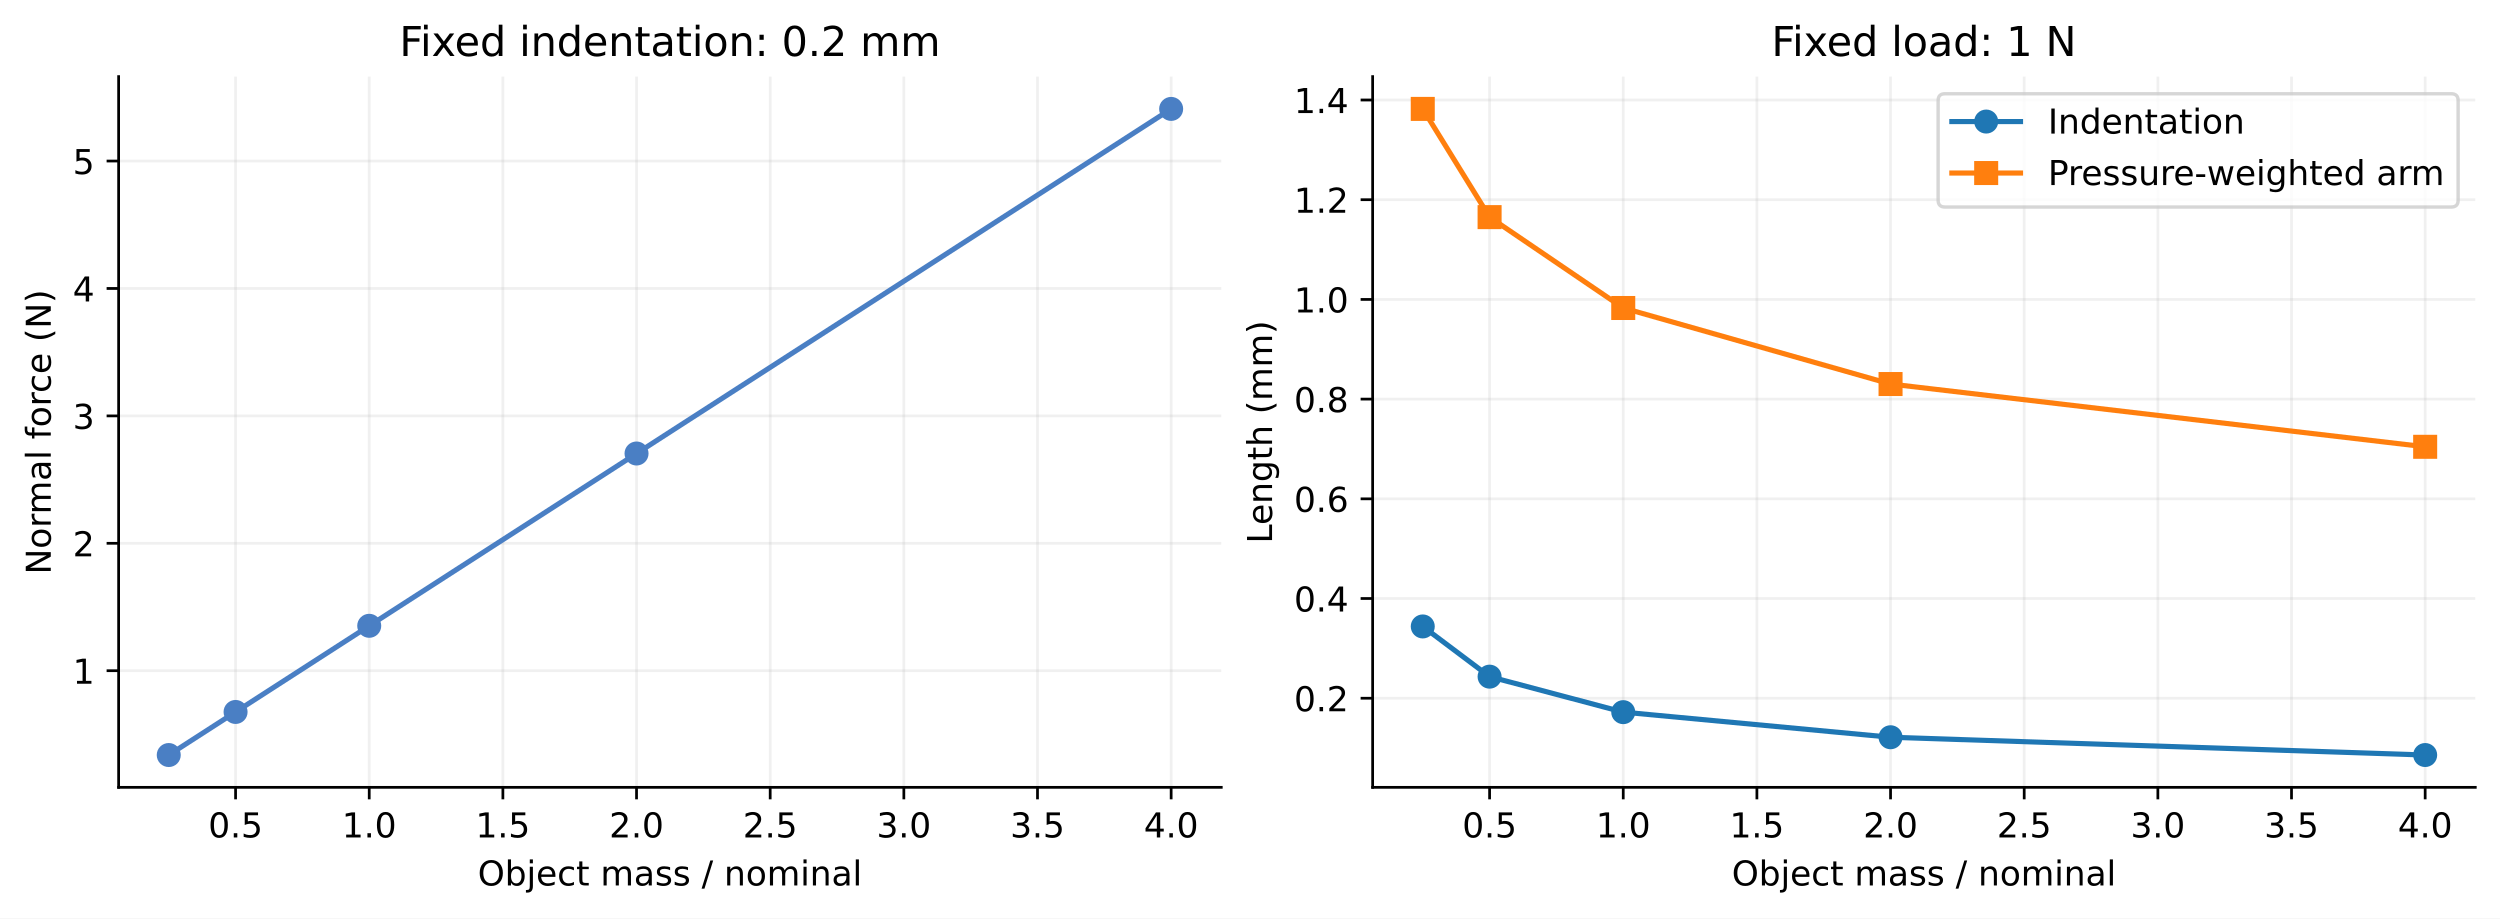
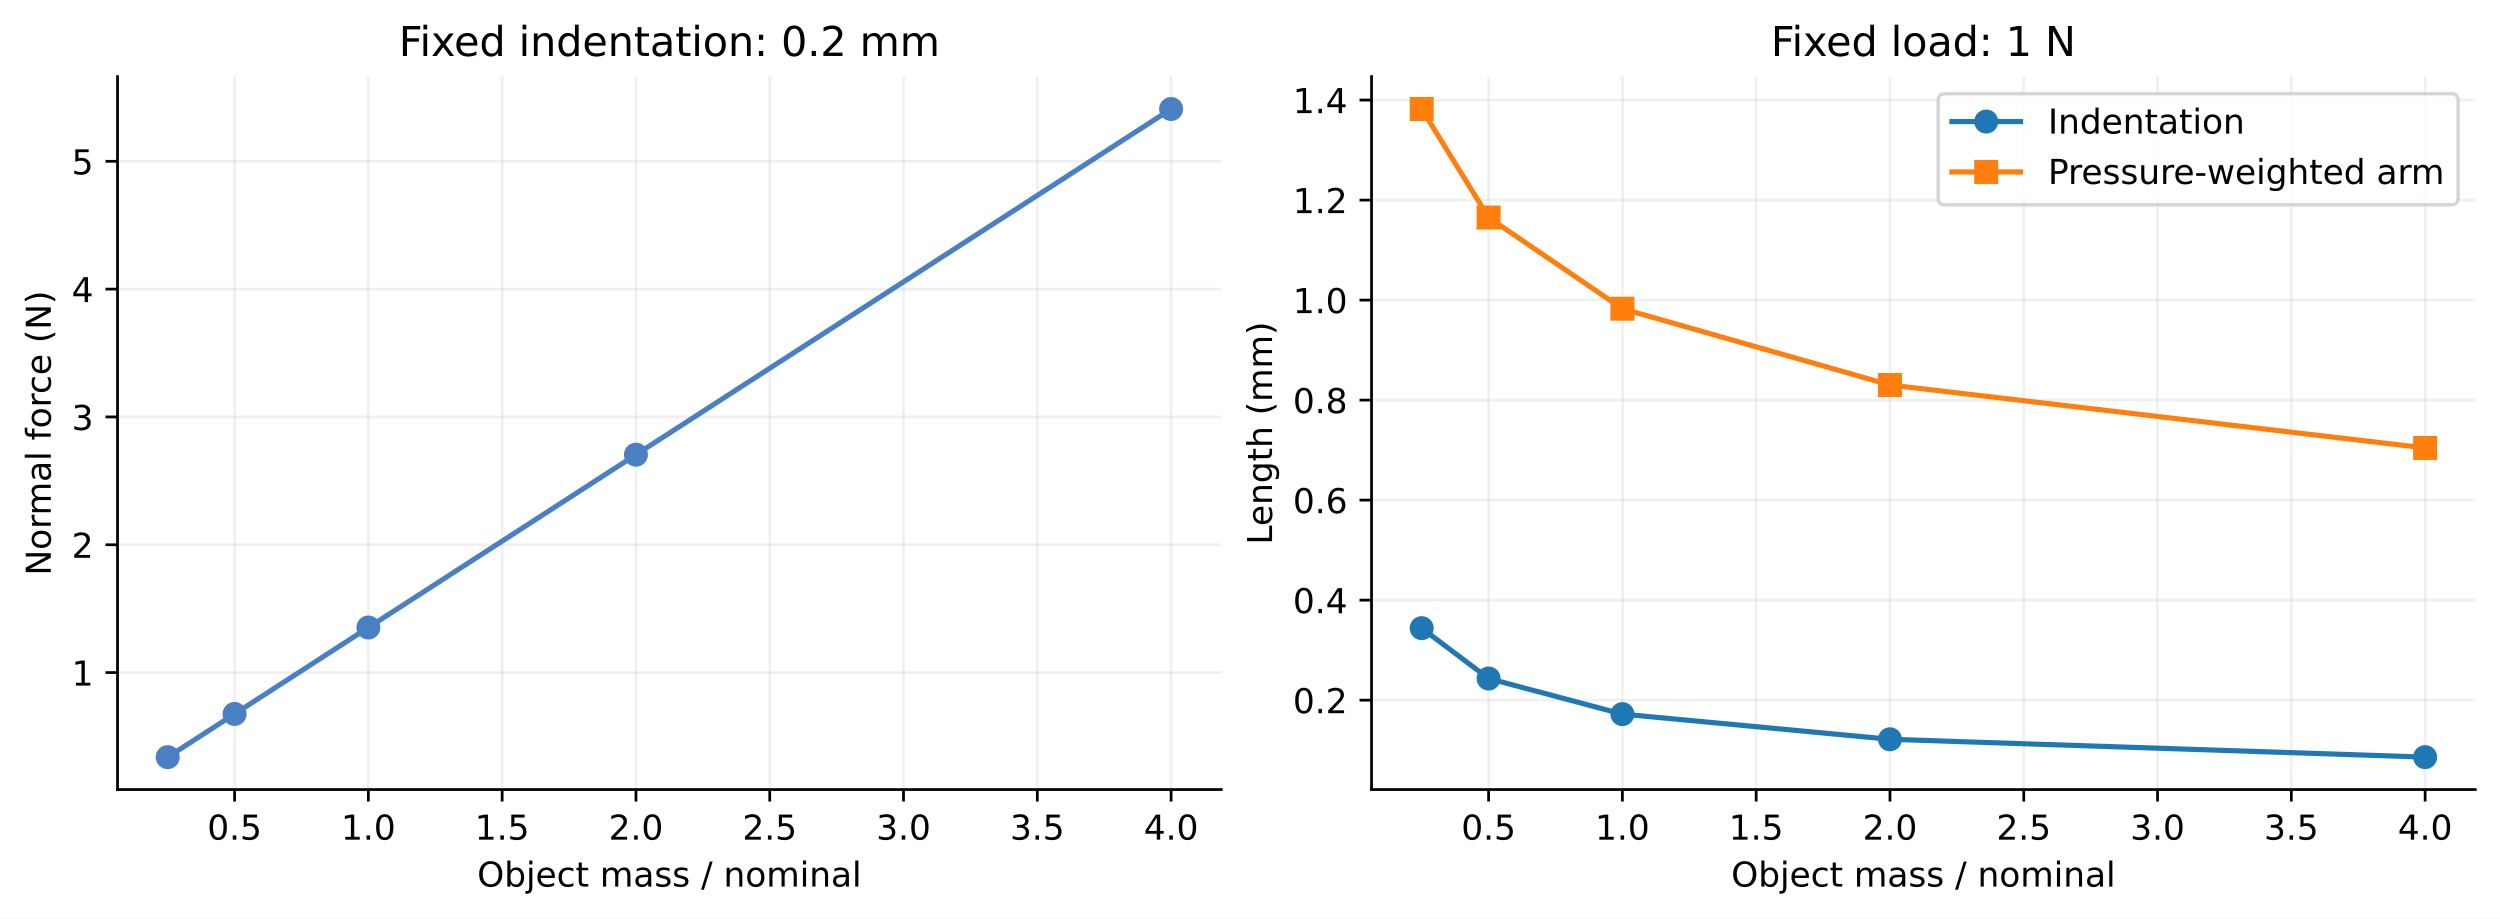
<svg xmlns="http://www.w3.org/2000/svg" xmlns:xlink="http://www.w3.org/1999/xlink" width="728.4pt" height="267.6pt" viewBox="0 0 728.4 267.6" version="1.1">
  <defs>
    <style type="text/css">*{stroke-linejoin: round; stroke-linecap: butt}</style>
  </defs>
  <g id="figure_1">
    <g id="patch_1">
      <path d="M 0 267.6  L 728.4 267.6  L 728.4 0  L 0 0  z " style="fill: #ffffff" />
    </g>
    <g id="axes_1">
      <g id="patch_2">
-         <path d="M 34.563 229.399  L 355.829 229.399  L 355.829 22.318  L 34.563 22.318  z " style="fill: #ffffff" />
+         <path d="M 34.241 230.043  L 355.829 230.043  L 355.829 22.318  L 34.241 22.318  z " style="fill: #ffffff" />
      </g>
      <g id="matplotlib.axis_1">
        <g id="xtick_1">
          <g id="line2d_1">
-             <path d="M 68.637 229.399  L 68.637 22.318  " clip-path="url(#pa389efdcf5)" style="fill: none; stroke: #b0b0b0; stroke-opacity: 0.18; stroke-width: 0.8; stroke-linecap: square" />
+             <path d="M 68.349 230.043  L 68.349 22.318  " clip-path="url(#pe52f458120)" style="fill: none; stroke: #b0b0b0; stroke-opacity: 0.18; stroke-width: 0.8; stroke-linecap: square" />
          </g>
          <g id="line2d_2">
            <defs>
-               <path id="m46024a9ca2" d="M 0 0  L 0 3.5  " style="stroke: #000000; stroke-width: 0.8" />
+               <path id="m55dabc1238" d="M 0 0  L 0 3.5  " style="stroke: #000000; stroke-width: 0.8" />
            </defs>
            <g>
-               <use xlink:href="#m46024a9ca2" x="68.637" y="229.399" style="stroke: #000000; stroke-width: 0.8" />
+               <use xlink:href="#m55dabc1238" x="68.349" y="230.043" style="stroke: #000000; stroke-width: 0.8" />
            </g>
          </g>
          <g id="text_1">
-             <text style="font-size: 10px; font-family: 'DejaVu Sans'; text-anchor: middle" x="68.637" y="243.996" transform="rotate(-0 68.63697 243.9964)">0.5</text>
+             <text style="font: 10px 'DejaVu Sans'; text-anchor: middle" x="68.349" y="244.642" transform="rotate(-0, 68.34853, 244.6417)">0.5</text>
          </g>
        </g>
        <g id="xtick_2">
          <g id="line2d_3">
-             <path d="M 107.578 229.399  L 107.578 22.318  " clip-path="url(#pa389efdcf5)" style="fill: none; stroke: #b0b0b0; stroke-opacity: 0.18; stroke-width: 0.8; stroke-linecap: square" />
+             <path d="M 107.329 230.043  L 107.329 22.318  " clip-path="url(#pe52f458120)" style="fill: none; stroke: #b0b0b0; stroke-opacity: 0.18; stroke-width: 0.8; stroke-linecap: square" />
          </g>
          <g id="line2d_4">
            <g>
-               <use xlink:href="#m46024a9ca2" x="107.578" y="229.399" style="stroke: #000000; stroke-width: 0.8" />
+               <use xlink:href="#m55dabc1238" x="107.329" y="230.043" style="stroke: #000000; stroke-width: 0.8" />
            </g>
          </g>
          <g id="text_2">
-             <text style="font-size: 10px; font-family: 'DejaVu Sans'; text-anchor: middle" x="107.578" y="243.996" transform="rotate(-0 107.5783 243.9964)">1.0</text>
+             <text style="font: 10px 'DejaVu Sans'; text-anchor: middle" x="107.329" y="244.642" transform="rotate(-0, 107.329, 244.6417)">1.0</text>
          </g>
        </g>
        <g id="xtick_3">
          <g id="line2d_5">
-             <path d="M 146.52 229.399  L 146.52 22.318  " clip-path="url(#pa389efdcf5)" style="fill: none; stroke: #b0b0b0; stroke-opacity: 0.18; stroke-width: 0.8; stroke-linecap: square" />
+             <path d="M 146.309 230.043  L 146.309 22.318  " clip-path="url(#pe52f458120)" style="fill: none; stroke: #b0b0b0; stroke-opacity: 0.18; stroke-width: 0.8; stroke-linecap: square" />
          </g>
          <g id="line2d_6">
            <g>
-               <use xlink:href="#m46024a9ca2" x="146.52" y="229.399" style="stroke: #000000; stroke-width: 0.8" />
+               <use xlink:href="#m55dabc1238" x="146.309" y="230.043" style="stroke: #000000; stroke-width: 0.8" />
            </g>
          </g>
          <g id="text_3">
-             <text style="font-size: 10px; font-family: 'DejaVu Sans'; text-anchor: middle" x="146.52" y="243.996" transform="rotate(-0 146.5197 243.9964)">1.5</text>
+             <text style="font: 10px 'DejaVu Sans'; text-anchor: middle" x="146.309" y="244.642" transform="rotate(-0, 146.3095, 244.6417)">1.5</text>
          </g>
        </g>
        <g id="xtick_4">
          <g id="line2d_7">
-             <path d="M 185.461 229.399  L 185.461 22.318  " clip-path="url(#pa389efdcf5)" style="fill: none; stroke: #b0b0b0; stroke-opacity: 0.18; stroke-width: 0.8; stroke-linecap: square" />
+             <path d="M 185.29 230.043  L 185.29 22.318  " clip-path="url(#pe52f458120)" style="fill: none; stroke: #b0b0b0; stroke-opacity: 0.18; stroke-width: 0.8; stroke-linecap: square" />
          </g>
          <g id="line2d_8">
            <g>
-               <use xlink:href="#m46024a9ca2" x="185.461" y="229.399" style="stroke: #000000; stroke-width: 0.8" />
+               <use xlink:href="#m55dabc1238" x="185.29" y="230.043" style="stroke: #000000; stroke-width: 0.8" />
            </g>
          </g>
          <g id="text_4">
-             <text style="font-size: 10px; font-family: 'DejaVu Sans'; text-anchor: middle" x="185.461" y="243.996" transform="rotate(-0 185.461 243.9964)">2.0</text>
+             <text style="font: 10px 'DejaVu Sans'; text-anchor: middle" x="185.29" y="244.642" transform="rotate(-0, 185.2899, 244.6417)">2.0</text>
          </g>
        </g>
        <g id="xtick_5">
          <g id="line2d_9">
-             <path d="M 224.402 229.399  L 224.402 22.318  " clip-path="url(#pa389efdcf5)" style="fill: none; stroke: #b0b0b0; stroke-opacity: 0.18; stroke-width: 0.8; stroke-linecap: square" />
+             <path d="M 224.27 230.043  L 224.27 22.318  " clip-path="url(#pe52f458120)" style="fill: none; stroke: #b0b0b0; stroke-opacity: 0.18; stroke-width: 0.8; stroke-linecap: square" />
          </g>
          <g id="line2d_10">
            <g>
-               <use xlink:href="#m46024a9ca2" x="224.402" y="229.399" style="stroke: #000000; stroke-width: 0.8" />
+               <use xlink:href="#m55dabc1238" x="224.27" y="230.043" style="stroke: #000000; stroke-width: 0.8" />
            </g>
          </g>
          <g id="text_5">
-             <text style="font-size: 10px; font-family: 'DejaVu Sans'; text-anchor: middle" x="224.402" y="243.996" transform="rotate(-0 224.4024 243.9964)">2.5</text>
+             <text style="font: 10px 'DejaVu Sans'; text-anchor: middle" x="224.27" y="244.642" transform="rotate(-0, 224.2704, 244.6417)">2.5</text>
          </g>
        </g>
        <g id="xtick_6">
          <g id="line2d_11">
-             <path d="M 263.344 229.399  L 263.344 22.318  " clip-path="url(#pa389efdcf5)" style="fill: none; stroke: #b0b0b0; stroke-opacity: 0.18; stroke-width: 0.8; stroke-linecap: square" />
+             <path d="M 263.251 230.043  L 263.251 22.318  " clip-path="url(#pe52f458120)" style="fill: none; stroke: #b0b0b0; stroke-opacity: 0.18; stroke-width: 0.8; stroke-linecap: square" />
          </g>
          <g id="line2d_12">
            <g>
-               <use xlink:href="#m46024a9ca2" x="263.344" y="229.399" style="stroke: #000000; stroke-width: 0.8" />
+               <use xlink:href="#m55dabc1238" x="263.251" y="230.043" style="stroke: #000000; stroke-width: 0.8" />
            </g>
          </g>
          <g id="text_6">
-             <text style="font-size: 10px; font-family: 'DejaVu Sans'; text-anchor: middle" x="263.344" y="243.996" transform="rotate(-0 263.3437 243.9964)">3.0</text>
+             <text style="font: 10px 'DejaVu Sans'; text-anchor: middle" x="263.251" y="244.642" transform="rotate(-0, 263.2508, 244.6417)">3.0</text>
          </g>
        </g>
        <g id="xtick_7">
          <g id="line2d_13">
-             <path d="M 302.285 229.399  L 302.285 22.318  " clip-path="url(#pa389efdcf5)" style="fill: none; stroke: #b0b0b0; stroke-opacity: 0.18; stroke-width: 0.8; stroke-linecap: square" />
+             <path d="M 302.231 230.043  L 302.231 22.318  " clip-path="url(#pe52f458120)" style="fill: none; stroke: #b0b0b0; stroke-opacity: 0.18; stroke-width: 0.8; stroke-linecap: square" />
          </g>
          <g id="line2d_14">
            <g>
-               <use xlink:href="#m46024a9ca2" x="302.285" y="229.399" style="stroke: #000000; stroke-width: 0.8" />
+               <use xlink:href="#m55dabc1238" x="302.231" y="230.043" style="stroke: #000000; stroke-width: 0.8" />
            </g>
          </g>
          <g id="text_7">
-             <text style="font-size: 10px; font-family: 'DejaVu Sans'; text-anchor: middle" x="302.285" y="243.996" transform="rotate(-0 302.2851 243.9964)">3.5</text>
+             <text style="font: 10px 'DejaVu Sans'; text-anchor: middle" x="302.231" y="244.642" transform="rotate(-0, 302.2313, 244.6417)">3.5</text>
          </g>
        </g>
        <g id="xtick_8">
          <g id="line2d_15">
-             <path d="M 341.226 229.399  L 341.226 22.318  " clip-path="url(#pa389efdcf5)" style="fill: none; stroke: #b0b0b0; stroke-opacity: 0.18; stroke-width: 0.8; stroke-linecap: square" />
+             <path d="M 341.212 230.043  L 341.212 22.318  " clip-path="url(#pe52f458120)" style="fill: none; stroke: #b0b0b0; stroke-opacity: 0.18; stroke-width: 0.8; stroke-linecap: square" />
          </g>
          <g id="line2d_16">
            <g>
-               <use xlink:href="#m46024a9ca2" x="341.226" y="229.399" style="stroke: #000000; stroke-width: 0.8" />
+               <use xlink:href="#m55dabc1238" x="341.212" y="230.043" style="stroke: #000000; stroke-width: 0.8" />
            </g>
          </g>
          <g id="text_8">
-             <text style="font-size: 10px; font-family: 'DejaVu Sans'; text-anchor: middle" x="341.226" y="243.996" transform="rotate(-0 341.2264 243.9964)">4.0</text>
+             <text style="font: 10px 'DejaVu Sans'; text-anchor: middle" x="341.212" y="244.642" transform="rotate(-0, 341.2118, 244.6417)">4.0</text>
          </g>
        </g>
        <g id="text_9">
-           <text style="font-size: 10px; font-family: 'DejaVu Sans'; text-anchor: middle" x="195.196" y="257.997" transform="rotate(-0 195.1964 257.9972)">Object mass / nominal</text>
+           <text style="font: 10px 'DejaVu Sans'; text-anchor: middle" x="195.035" y="258.32" transform="rotate(-0, 195.035, 258.3198)">Object mass / nominal</text>
        </g>
      </g>
      <g id="matplotlib.axis_2">
        <g id="ytick_1">
          <g id="line2d_17">
-             <path d="M 34.563 195.414  L 355.829 195.414  " clip-path="url(#pa389efdcf5)" style="fill: none; stroke: #b0b0b0; stroke-opacity: 0.18; stroke-width: 0.8; stroke-linecap: square" />
+             <path d="M 34.241 195.953  L 355.829 195.953  " clip-path="url(#pe52f458120)" style="fill: none; stroke: #b0b0b0; stroke-opacity: 0.18; stroke-width: 0.8; stroke-linecap: square" />
          </g>
          <g id="line2d_18">
            <defs>
-               <path id="md1b87e32ca" d="M 0 0  L -3.5 0  " style="stroke: #000000; stroke-width: 0.8" />
+               <path id="m8ea520d7a0" d="M 0 0  L -3.5 0  " style="stroke: #000000; stroke-width: 0.8" />
            </defs>
            <g>
-               <use xlink:href="#md1b87e32ca" x="34.563" y="195.414" style="stroke: #000000; stroke-width: 0.8" />
+               <use xlink:href="#m8ea520d7a0" x="34.241" y="195.953" style="stroke: #000000; stroke-width: 0.8" />
            </g>
          </g>
          <g id="text_10">
-             <text style="font-size: 10px; font-family: 'DejaVu Sans'; text-anchor: end" x="27.563" y="199.213" transform="rotate(-0 27.56328 199.2129)">1</text>
+             <text style="font: 10px 'DejaVu Sans'; text-anchor: end" x="27.241" y="199.752" transform="rotate(-0, 27.24063, 199.7521)">1</text>
          </g>
        </g>
        <g id="ytick_2">
          <g id="line2d_19">
-             <path d="M 34.563 158.292  L 355.829 158.292  " clip-path="url(#pa389efdcf5)" style="fill: none; stroke: #b0b0b0; stroke-opacity: 0.18; stroke-width: 0.8; stroke-linecap: square" />
+             <path d="M 34.241 158.715  L 355.829 158.715  " clip-path="url(#pe52f458120)" style="fill: none; stroke: #b0b0b0; stroke-opacity: 0.18; stroke-width: 0.8; stroke-linecap: square" />
          </g>
          <g id="line2d_20">
            <g>
-               <use xlink:href="#md1b87e32ca" x="34.563" y="158.292" style="stroke: #000000; stroke-width: 0.8" />
+               <use xlink:href="#m8ea520d7a0" x="34.241" y="158.715" style="stroke: #000000; stroke-width: 0.8" />
            </g>
          </g>
          <g id="text_11">
-             <text style="font-size: 10px; font-family: 'DejaVu Sans'; text-anchor: end" x="27.563" y="162.091" transform="rotate(-0 27.56328 162.0907)">2</text>
+             <text style="font: 10px 'DejaVu Sans'; text-anchor: end" x="27.241" y="162.514" transform="rotate(-0, 27.24063, 162.5143)">2</text>
          </g>
        </g>
        <g id="ytick_3">
          <g id="line2d_21">
-             <path d="M 34.563 121.17  L 355.829 121.17  " clip-path="url(#pa389efdcf5)" style="fill: none; stroke: #b0b0b0; stroke-opacity: 0.18; stroke-width: 0.8; stroke-linecap: square" />
+             <path d="M 34.241 121.477  L 355.829 121.477  " clip-path="url(#pe52f458120)" style="fill: none; stroke: #b0b0b0; stroke-opacity: 0.18; stroke-width: 0.8; stroke-linecap: square" />
          </g>
          <g id="line2d_22">
            <g>
-               <use xlink:href="#md1b87e32ca" x="34.563" y="121.17" style="stroke: #000000; stroke-width: 0.8" />
+               <use xlink:href="#m8ea520d7a0" x="34.241" y="121.477" style="stroke: #000000; stroke-width: 0.8" />
            </g>
          </g>
          <g id="text_12">
-             <text style="font-size: 10px; font-family: 'DejaVu Sans'; text-anchor: end" x="27.563" y="124.969" transform="rotate(-0 27.56328 124.9685)">3</text>
+             <text style="font: 10px 'DejaVu Sans'; text-anchor: end" x="27.241" y="125.277" transform="rotate(-0, 27.24063, 125.2766)">3</text>
          </g>
        </g>
        <g id="ytick_4">
          <g id="line2d_23">
-             <path d="M 34.563 84.047  L 355.829 84.047  " clip-path="url(#pa389efdcf5)" style="fill: none; stroke: #b0b0b0; stroke-opacity: 0.18; stroke-width: 0.8; stroke-linecap: square" />
+             <path d="M 34.241 84.24  L 355.829 84.24  " clip-path="url(#pe52f458120)" style="fill: none; stroke: #b0b0b0; stroke-opacity: 0.18; stroke-width: 0.8; stroke-linecap: square" />
          </g>
          <g id="line2d_24">
            <g>
-               <use xlink:href="#md1b87e32ca" x="34.563" y="84.047" style="stroke: #000000; stroke-width: 0.8" />
+               <use xlink:href="#m8ea520d7a0" x="34.241" y="84.24" style="stroke: #000000; stroke-width: 0.8" />
            </g>
          </g>
          <g id="text_13">
-             <text style="font-size: 10px; font-family: 'DejaVu Sans'; text-anchor: end" x="27.563" y="87.846" transform="rotate(-0 27.56328 87.8463)">4</text>
+             <text style="font: 10px 'DejaVu Sans'; text-anchor: end" x="27.241" y="88.039" transform="rotate(-0, 27.24063, 88.03882)">4</text>
          </g>
        </g>
        <g id="ytick_5">
          <g id="line2d_25">
-             <path d="M 34.563 46.925  L 355.829 46.925  " clip-path="url(#pa389efdcf5)" style="fill: none; stroke: #b0b0b0; stroke-opacity: 0.18; stroke-width: 0.8; stroke-linecap: square" />
+             <path d="M 34.241 47.002  L 355.829 47.002  " clip-path="url(#pe52f458120)" style="fill: none; stroke: #b0b0b0; stroke-opacity: 0.18; stroke-width: 0.8; stroke-linecap: square" />
          </g>
          <g id="line2d_26">
            <g>
-               <use xlink:href="#md1b87e32ca" x="34.563" y="46.925" style="stroke: #000000; stroke-width: 0.8" />
+               <use xlink:href="#m8ea520d7a0" x="34.241" y="47.002" style="stroke: #000000; stroke-width: 0.8" />
            </g>
          </g>
          <g id="text_14">
-             <text style="font-size: 10px; font-family: 'DejaVu Sans'; text-anchor: end" x="27.563" y="50.724" transform="rotate(-0 27.56328 50.72409)">5</text>
+             <text style="font: 10px 'DejaVu Sans'; text-anchor: end" x="27.241" y="50.801" transform="rotate(-0, 27.24063, 50.80107)">5</text>
          </g>
        </g>
        <g id="text_15">
-           <text style="font-size: 10px; font-family: 'DejaVu Sans'; text-anchor: middle" x="14.798" y="125.858" transform="rotate(-90 14.79844 125.8584)">Normal force (N)</text>
+           <text style="font: 10px 'DejaVu Sans'; text-anchor: middle" x="14.798" y="126.181" transform="rotate(-90, 14.79844, 126.1807)">Normal force (N)</text>
        </g>
      </g>
      <g id="line2d_27">
-         <path d="M 49.166 219.986  L 68.637 207.436  L 107.578 182.335  L 185.461 132.134  L 341.226 31.731  " clip-path="url(#pa389efdcf5)" style="fill: none; stroke: #4a7fc4; stroke-width: 1.5; stroke-linecap: square" />
+         <path d="M 48.858 220.601  L 68.349 208.012  L 107.329 182.833  L 185.29 132.475  L 341.212 31.76  " clip-path="url(#pe52f458120)" style="fill: none; stroke: #4a7fc4; stroke-width: 1.5; stroke-linecap: square" />
        <defs>
-           <path id="m38566559c6" d="M 0 3  C 0.796 3 1.559 2.684 2.121 2.121  C 2.684 1.559 3 0.796 3 0  C 3 -0.796 2.684 -1.559 2.121 -2.121  C 1.559 -2.684 0.796 -3 0 -3  C -0.796 -3 -1.559 -2.684 -2.121 -2.121  C -2.684 -1.559 -3 -0.796 -3 0  C -3 0.796 -2.684 1.559 -2.121 2.121  C -1.559 2.684 -0.796 3 0 3  z " style="stroke: #4a7fc4" />
+           <path id="m8984aac944" d="M 0 3  C 0.796 3 1.559 2.684 2.121 2.121  C 2.684 1.559 3 0.796 3 0  C 3 -0.796 2.684 -1.559 2.121 -2.121  C 1.559 -2.684 0.796 -3 0 -3  C -0.796 -3 -1.559 -2.684 -2.121 -2.121  C -2.684 -1.559 -3 -0.796 -3 0  C -3 0.796 -2.684 1.559 -2.121 2.121  C -1.559 2.684 -0.796 3 0 3  z " style="stroke: #4a7fc4" />
        </defs>
-         <g clip-path="url(#pa389efdcf5)">
-           <use xlink:href="#m38566559c6" x="49.166" y="219.986" style="fill: #4a7fc4; stroke: #4a7fc4" />
-           <use xlink:href="#m38566559c6" x="68.637" y="207.436" style="fill: #4a7fc4; stroke: #4a7fc4" />
-           <use xlink:href="#m38566559c6" x="107.578" y="182.335" style="fill: #4a7fc4; stroke: #4a7fc4" />
-           <use xlink:href="#m38566559c6" x="185.461" y="132.134" style="fill: #4a7fc4; stroke: #4a7fc4" />
-           <use xlink:href="#m38566559c6" x="341.226" y="31.731" style="fill: #4a7fc4; stroke: #4a7fc4" />
+         <g clip-path="url(#pe52f458120)">
+           <use xlink:href="#m8984aac944" x="48.858" y="220.601" style="fill: #4a7fc4; stroke: #4a7fc4" />
+           <use xlink:href="#m8984aac944" x="68.349" y="208.012" style="fill: #4a7fc4; stroke: #4a7fc4" />
+           <use xlink:href="#m8984aac944" x="107.329" y="182.833" style="fill: #4a7fc4; stroke: #4a7fc4" />
+           <use xlink:href="#m8984aac944" x="185.29" y="132.475" style="fill: #4a7fc4; stroke: #4a7fc4" />
+           <use xlink:href="#m8984aac944" x="341.212" y="31.76" style="fill: #4a7fc4; stroke: #4a7fc4" />
        </g>
      </g>
      <g id="patch_3">
-         <path d="M 34.563 229.399  L 34.563 22.318  " style="fill: none; stroke: #000000; stroke-width: 0.8; stroke-linejoin: miter; stroke-linecap: square" />
+         <path d="M 34.241 230.043  L 34.241 22.318  " style="fill: none; stroke: #000000; stroke-width: 0.8; stroke-linejoin: miter; stroke-linecap: square" />
      </g>
      <g id="patch_4">
-         <path d="M 34.563 229.399  L 355.829 229.399  " style="fill: none; stroke: #000000; stroke-width: 0.8; stroke-linejoin: miter; stroke-linecap: square" />
+         <path d="M 34.241 230.043  L 355.829 230.043  " style="fill: none; stroke: #000000; stroke-width: 0.8; stroke-linejoin: miter; stroke-linecap: square" />
      </g>
      <g id="text_16">
-         <text style="font-size: 12px; font-family: 'DejaVu Sans'; text-anchor: middle" x="195.196" y="16.318" transform="rotate(-0 195.1964 16.31812)">Fixed indentation: 0.2 mm</text>
+         <text style="font: 12px 'DejaVu Sans'; text-anchor: middle" x="195.035" y="16.318" transform="rotate(-0, 195.035, 16.31812)">Fixed indentation: 0.2 mm</text>
      </g>
    </g>
    <g id="axes_2">
      <g id="patch_5">
-         <path d="M 399.933 229.399  L 721.2 229.399  L 721.2 22.318  L 399.933 22.318  z " style="fill: #ffffff" />
+         <path d="M 399.611 230.043  L 721.2 230.043  L 721.2 22.318  L 399.611 22.318  z " style="fill: #ffffff" />
      </g>
      <g id="matplotlib.axis_3">
        <g id="xtick_9">
          <g id="line2d_28">
-             <path d="M 434.007 229.399  L 434.007 22.318  " clip-path="url(#p6eaf2e6d25)" style="fill: none; stroke: #b0b0b0; stroke-opacity: 0.18; stroke-width: 0.8; stroke-linecap: square" />
+             <path d="M 433.719 230.043  L 433.719 22.318  " clip-path="url(#p1f2fc068f2)" style="fill: none; stroke: #b0b0b0; stroke-opacity: 0.18; stroke-width: 0.8; stroke-linecap: square" />
          </g>
          <g id="line2d_29">
            <g>
-               <use xlink:href="#m46024a9ca2" x="434.007" y="229.399" style="stroke: #000000; stroke-width: 0.8" />
+               <use xlink:href="#m55dabc1238" x="433.719" y="230.043" style="stroke: #000000; stroke-width: 0.8" />
            </g>
          </g>
          <g id="text_17">
-             <text style="font-size: 10px; font-family: 'DejaVu Sans'; text-anchor: middle" x="434.007" y="243.996" transform="rotate(-0 434.007 243.9964)">0.5</text>
+             <text style="font: 10px 'DejaVu Sans'; text-anchor: middle" x="433.719" y="244.642" transform="rotate(-0, 433.7186, 244.6417)">0.5</text>
          </g>
        </g>
        <g id="xtick_10">
          <g id="line2d_30">
-             <path d="M 472.948 229.399  L 472.948 22.318  " clip-path="url(#p6eaf2e6d25)" style="fill: none; stroke: #b0b0b0; stroke-opacity: 0.18; stroke-width: 0.8; stroke-linecap: square" />
+             <path d="M 472.699 230.043  L 472.699 22.318  " clip-path="url(#p1f2fc068f2)" style="fill: none; stroke: #b0b0b0; stroke-opacity: 0.18; stroke-width: 0.8; stroke-linecap: square" />
          </g>
          <g id="line2d_31">
            <g>
-               <use xlink:href="#m46024a9ca2" x="472.948" y="229.399" style="stroke: #000000; stroke-width: 0.8" />
+               <use xlink:href="#m55dabc1238" x="472.699" y="230.043" style="stroke: #000000; stroke-width: 0.8" />
            </g>
          </g>
          <g id="text_18">
-             <text style="font-size: 10px; font-family: 'DejaVu Sans'; text-anchor: middle" x="472.948" y="243.996" transform="rotate(-0 472.9484 243.9964)">1.0</text>
+             <text style="font: 10px 'DejaVu Sans'; text-anchor: middle" x="472.699" y="244.642" transform="rotate(-0, 472.6991, 244.6417)">1.0</text>
          </g>
        </g>
        <g id="xtick_11">
          <g id="line2d_32">
-             <path d="M 511.89 229.399  L 511.89 22.318  " clip-path="url(#p6eaf2e6d25)" style="fill: none; stroke: #b0b0b0; stroke-opacity: 0.18; stroke-width: 0.8; stroke-linecap: square" />
+             <path d="M 511.68 230.043  L 511.68 22.318  " clip-path="url(#p1f2fc068f2)" style="fill: none; stroke: #b0b0b0; stroke-opacity: 0.18; stroke-width: 0.8; stroke-linecap: square" />
          </g>
          <g id="line2d_33">
            <g>
-               <use xlink:href="#m46024a9ca2" x="511.89" y="229.399" style="stroke: #000000; stroke-width: 0.8" />
+               <use xlink:href="#m55dabc1238" x="511.68" y="230.043" style="stroke: #000000; stroke-width: 0.8" />
            </g>
          </g>
          <g id="text_19">
-             <text style="font-size: 10px; font-family: 'DejaVu Sans'; text-anchor: middle" x="511.89" y="243.996" transform="rotate(-0 511.8897 243.9964)">1.5</text>
+             <text style="font: 10px 'DejaVu Sans'; text-anchor: middle" x="511.68" y="244.642" transform="rotate(-0, 511.6795, 244.6417)">1.5</text>
          </g>
        </g>
        <g id="xtick_12">
          <g id="line2d_34">
-             <path d="M 550.831 229.399  L 550.831 22.318  " clip-path="url(#p6eaf2e6d25)" style="fill: none; stroke: #b0b0b0; stroke-opacity: 0.18; stroke-width: 0.8; stroke-linecap: square" />
+             <path d="M 550.66 230.043  L 550.66 22.318  " clip-path="url(#p1f2fc068f2)" style="fill: none; stroke: #b0b0b0; stroke-opacity: 0.18; stroke-width: 0.8; stroke-linecap: square" />
          </g>
          <g id="line2d_35">
            <g>
-               <use xlink:href="#m46024a9ca2" x="550.831" y="229.399" style="stroke: #000000; stroke-width: 0.8" />
+               <use xlink:href="#m55dabc1238" x="550.66" y="230.043" style="stroke: #000000; stroke-width: 0.8" />
            </g>
          </g>
          <g id="text_20">
-             <text style="font-size: 10px; font-family: 'DejaVu Sans'; text-anchor: middle" x="550.831" y="243.996" transform="rotate(-0 550.8311 243.9964)">2.0</text>
+             <text style="font: 10px 'DejaVu Sans'; text-anchor: middle" x="550.66" y="244.642" transform="rotate(-0, 550.66, 244.6417)">2.0</text>
          </g>
        </g>
        <g id="xtick_13">
          <g id="line2d_36">
-             <path d="M 589.772 229.399  L 589.772 22.318  " clip-path="url(#p6eaf2e6d25)" style="fill: none; stroke: #b0b0b0; stroke-opacity: 0.18; stroke-width: 0.8; stroke-linecap: square" />
+             <path d="M 589.64 230.043  L 589.64 22.318  " clip-path="url(#p1f2fc068f2)" style="fill: none; stroke: #b0b0b0; stroke-opacity: 0.18; stroke-width: 0.8; stroke-linecap: square" />
          </g>
          <g id="line2d_37">
            <g>
-               <use xlink:href="#m46024a9ca2" x="589.772" y="229.399" style="stroke: #000000; stroke-width: 0.8" />
+               <use xlink:href="#m55dabc1238" x="589.64" y="230.043" style="stroke: #000000; stroke-width: 0.8" />
            </g>
          </g>
          <g id="text_21">
-             <text style="font-size: 10px; font-family: 'DejaVu Sans'; text-anchor: middle" x="589.772" y="243.996" transform="rotate(-0 589.7725 243.9964)">2.5</text>
+             <text style="font: 10px 'DejaVu Sans'; text-anchor: middle" x="589.64" y="244.642" transform="rotate(-0, 589.6405, 244.6417)">2.5</text>
          </g>
        </g>
        <g id="xtick_14">
          <g id="line2d_38">
-             <path d="M 628.714 229.399  L 628.714 22.318  " clip-path="url(#p6eaf2e6d25)" style="fill: none; stroke: #b0b0b0; stroke-opacity: 0.18; stroke-width: 0.8; stroke-linecap: square" />
+             <path d="M 628.621 230.043  L 628.621 22.318  " clip-path="url(#p1f2fc068f2)" style="fill: none; stroke: #b0b0b0; stroke-opacity: 0.18; stroke-width: 0.8; stroke-linecap: square" />
          </g>
          <g id="line2d_39">
            <g>
-               <use xlink:href="#m46024a9ca2" x="628.714" y="229.399" style="stroke: #000000; stroke-width: 0.8" />
+               <use xlink:href="#m55dabc1238" x="628.621" y="230.043" style="stroke: #000000; stroke-width: 0.8" />
            </g>
          </g>
          <g id="text_22">
-             <text style="font-size: 10px; font-family: 'DejaVu Sans'; text-anchor: middle" x="628.714" y="243.996" transform="rotate(-0 628.7138 243.9964)">3.0</text>
+             <text style="font: 10px 'DejaVu Sans'; text-anchor: middle" x="628.621" y="244.642" transform="rotate(-0, 628.6209, 244.6417)">3.0</text>
          </g>
        </g>
        <g id="xtick_15">
          <g id="line2d_40">
-             <path d="M 667.655 229.399  L 667.655 22.318  " clip-path="url(#p6eaf2e6d25)" style="fill: none; stroke: #b0b0b0; stroke-opacity: 0.18; stroke-width: 0.8; stroke-linecap: square" />
+             <path d="M 667.601 230.043  L 667.601 22.318  " clip-path="url(#p1f2fc068f2)" style="fill: none; stroke: #b0b0b0; stroke-opacity: 0.18; stroke-width: 0.8; stroke-linecap: square" />
          </g>
          <g id="line2d_41">
            <g>
-               <use xlink:href="#m46024a9ca2" x="667.655" y="229.399" style="stroke: #000000; stroke-width: 0.8" />
+               <use xlink:href="#m55dabc1238" x="667.601" y="230.043" style="stroke: #000000; stroke-width: 0.8" />
            </g>
          </g>
          <g id="text_23">
-             <text style="font-size: 10px; font-family: 'DejaVu Sans'; text-anchor: middle" x="667.655" y="243.996" transform="rotate(-0 667.6552 243.9964)">3.5</text>
+             <text style="font: 10px 'DejaVu Sans'; text-anchor: middle" x="667.601" y="244.642" transform="rotate(-0, 667.6014, 244.6417)">3.5</text>
          </g>
        </g>
        <g id="xtick_16">
          <g id="line2d_42">
-             <path d="M 706.597 229.399  L 706.597 22.318  " clip-path="url(#p6eaf2e6d25)" style="fill: none; stroke: #b0b0b0; stroke-opacity: 0.18; stroke-width: 0.8; stroke-linecap: square" />
+             <path d="M 706.582 230.043  L 706.582 22.318  " clip-path="url(#p1f2fc068f2)" style="fill: none; stroke: #b0b0b0; stroke-opacity: 0.18; stroke-width: 0.8; stroke-linecap: square" />
          </g>
          <g id="line2d_43">
            <g>
-               <use xlink:href="#m46024a9ca2" x="706.597" y="229.399" style="stroke: #000000; stroke-width: 0.8" />
+               <use xlink:href="#m55dabc1238" x="706.582" y="230.043" style="stroke: #000000; stroke-width: 0.8" />
            </g>
          </g>
          <g id="text_24">
-             <text style="font-size: 10px; font-family: 'DejaVu Sans'; text-anchor: middle" x="706.597" y="243.996" transform="rotate(-0 706.5965 243.9964)">4.0</text>
+             <text style="font: 10px 'DejaVu Sans'; text-anchor: middle" x="706.582" y="244.642" transform="rotate(-0, 706.5818, 244.6417)">4.0</text>
          </g>
        </g>
        <g id="text_25">
-           <text style="font-size: 10px; font-family: 'DejaVu Sans'; text-anchor: middle" x="560.566" y="257.997" transform="rotate(-0 560.5664 257.9972)">Object mass / nominal</text>
+           <text style="font: 10px 'DejaVu Sans'; text-anchor: middle" x="560.405" y="258.32" transform="rotate(-0, 560.4051, 258.3198)">Object mass / nominal</text>
        </g>
      </g>
      <g id="matplotlib.axis_4">
        <g id="ytick_6">
          <g id="line2d_44">
-             <path d="M 399.933 203.432  L 721.2 203.432  " clip-path="url(#p6eaf2e6d25)" style="fill: none; stroke: #b0b0b0; stroke-opacity: 0.18; stroke-width: 0.8; stroke-linecap: square" />
+             <path d="M 399.611 203.996  L 721.2 203.996  " clip-path="url(#p1f2fc068f2)" style="fill: none; stroke: #b0b0b0; stroke-opacity: 0.18; stroke-width: 0.8; stroke-linecap: square" />
          </g>
          <g id="line2d_45">
            <g>
-               <use xlink:href="#md1b87e32ca" x="399.933" y="203.432" style="stroke: #000000; stroke-width: 0.8" />
+               <use xlink:href="#m8ea520d7a0" x="399.611" y="203.996" style="stroke: #000000; stroke-width: 0.8" />
            </g>
          </g>
          <g id="text_26">
-             <text style="font-size: 10px; font-family: 'DejaVu Sans'; text-anchor: end" x="392.933" y="207.231" transform="rotate(-0 392.9334 207.2312)">0.2</text>
+             <text style="font: 10px 'DejaVu Sans'; text-anchor: end" x="392.611" y="207.795" transform="rotate(-0, 392.6107, 207.7953)">0.2</text>
          </g>
        </g>
        <g id="ytick_7">
          <g id="line2d_46">
-             <path d="M 399.933 174.383  L 721.2 174.383  " clip-path="url(#p6eaf2e6d25)" style="fill: none; stroke: #b0b0b0; stroke-opacity: 0.18; stroke-width: 0.8; stroke-linecap: square" />
+             <path d="M 399.611 174.856  L 721.2 174.856  " clip-path="url(#p1f2fc068f2)" style="fill: none; stroke: #b0b0b0; stroke-opacity: 0.18; stroke-width: 0.8; stroke-linecap: square" />
          </g>
          <g id="line2d_47">
            <g>
-               <use xlink:href="#md1b87e32ca" x="399.933" y="174.383" style="stroke: #000000; stroke-width: 0.8" />
+               <use xlink:href="#m8ea520d7a0" x="399.611" y="174.856" style="stroke: #000000; stroke-width: 0.8" />
            </g>
          </g>
          <g id="text_27">
-             <text style="font-size: 10px; font-family: 'DejaVu Sans'; text-anchor: end" x="392.933" y="178.182" transform="rotate(-0 392.9334 178.1817)">0.4</text>
+             <text style="font: 10px 'DejaVu Sans'; text-anchor: end" x="392.611" y="178.655" transform="rotate(-0, 392.6107, 178.6554)">0.4</text>
          </g>
        </g>
        <g id="ytick_8">
          <g id="line2d_48">
-             <path d="M 399.933 145.333  L 721.2 145.333  " clip-path="url(#p6eaf2e6d25)" style="fill: none; stroke: #b0b0b0; stroke-opacity: 0.18; stroke-width: 0.8; stroke-linecap: square" />
+             <path d="M 399.611 145.716  L 721.2 145.716  " clip-path="url(#p1f2fc068f2)" style="fill: none; stroke: #b0b0b0; stroke-opacity: 0.18; stroke-width: 0.8; stroke-linecap: square" />
          </g>
          <g id="line2d_49">
            <g>
-               <use xlink:href="#md1b87e32ca" x="399.933" y="145.333" style="stroke: #000000; stroke-width: 0.8" />
+               <use xlink:href="#m8ea520d7a0" x="399.611" y="145.716" style="stroke: #000000; stroke-width: 0.8" />
            </g>
          </g>
          <g id="text_28">
-             <text style="font-size: 10px; font-family: 'DejaVu Sans'; text-anchor: end" x="392.933" y="149.132" transform="rotate(-0 392.9334 149.1323)">0.6</text>
+             <text style="font: 10px 'DejaVu Sans'; text-anchor: end" x="392.611" y="149.516" transform="rotate(-0, 392.6107, 149.5156)">0.6</text>
          </g>
        </g>
        <g id="ytick_9">
          <g id="line2d_50">
-             <path d="M 399.933 116.284  L 721.2 116.284  " clip-path="url(#p6eaf2e6d25)" style="fill: none; stroke: #b0b0b0; stroke-opacity: 0.18; stroke-width: 0.8; stroke-linecap: square" />
+             <path d="M 399.611 116.577  L 721.2 116.577  " clip-path="url(#p1f2fc068f2)" style="fill: none; stroke: #b0b0b0; stroke-opacity: 0.18; stroke-width: 0.8; stroke-linecap: square" />
          </g>
          <g id="line2d_51">
            <g>
-               <use xlink:href="#md1b87e32ca" x="399.933" y="116.284" style="stroke: #000000; stroke-width: 0.8" />
+               <use xlink:href="#m8ea520d7a0" x="399.611" y="116.577" style="stroke: #000000; stroke-width: 0.8" />
            </g>
          </g>
          <g id="text_29">
-             <text style="font-size: 10px; font-family: 'DejaVu Sans'; text-anchor: end" x="392.933" y="120.083" transform="rotate(-0 392.9334 120.0829)">0.8</text>
+             <text style="font: 10px 'DejaVu Sans'; text-anchor: end" x="392.611" y="120.376" transform="rotate(-0, 392.6107, 120.3757)">0.8</text>
          </g>
        </g>
        <g id="ytick_10">
          <g id="line2d_52">
-             <path d="M 399.933 87.235  L 721.2 87.235  " clip-path="url(#p6eaf2e6d25)" style="fill: none; stroke: #b0b0b0; stroke-opacity: 0.18; stroke-width: 0.8; stroke-linecap: square" />
+             <path d="M 399.611 87.437  L 721.2 87.437  " clip-path="url(#p1f2fc068f2)" style="fill: none; stroke: #b0b0b0; stroke-opacity: 0.18; stroke-width: 0.8; stroke-linecap: square" />
          </g>
          <g id="line2d_53">
            <g>
-               <use xlink:href="#md1b87e32ca" x="399.933" y="87.235" style="stroke: #000000; stroke-width: 0.8" />
+               <use xlink:href="#m8ea520d7a0" x="399.611" y="87.437" style="stroke: #000000; stroke-width: 0.8" />
            </g>
          </g>
          <g id="text_30">
-             <text style="font-size: 10px; font-family: 'DejaVu Sans'; text-anchor: end" x="392.933" y="91.033" transform="rotate(-0 392.9334 91.03345)">1.0</text>
+             <text style="font: 10px 'DejaVu Sans'; text-anchor: end" x="392.611" y="91.236" transform="rotate(-0, 392.6107, 91.23589)">1.0</text>
          </g>
        </g>
        <g id="ytick_11">
          <g id="line2d_54">
-             <path d="M 399.933 58.185  L 721.2 58.185  " clip-path="url(#p6eaf2e6d25)" style="fill: none; stroke: #b0b0b0; stroke-opacity: 0.18; stroke-width: 0.8; stroke-linecap: square" />
+             <path d="M 399.611 58.297  L 721.2 58.297  " clip-path="url(#p1f2fc068f2)" style="fill: none; stroke: #b0b0b0; stroke-opacity: 0.18; stroke-width: 0.8; stroke-linecap: square" />
          </g>
          <g id="line2d_55">
            <g>
-               <use xlink:href="#md1b87e32ca" x="399.933" y="58.185" style="stroke: #000000; stroke-width: 0.8" />
+               <use xlink:href="#m8ea520d7a0" x="399.611" y="58.297" style="stroke: #000000; stroke-width: 0.8" />
            </g>
          </g>
          <g id="text_31">
-             <text style="font-size: 10px; font-family: 'DejaVu Sans'; text-anchor: end" x="392.933" y="61.984" transform="rotate(-0 392.9334 61.98402)">1.2</text>
+             <text style="font: 10px 'DejaVu Sans'; text-anchor: end" x="392.611" y="62.096" transform="rotate(-0, 392.6107, 62.09604)">1.2</text>
          </g>
        </g>
        <g id="ytick_12">
          <g id="line2d_56">
-             <path d="M 399.933 29.136  L 721.2 29.136  " clip-path="url(#p6eaf2e6d25)" style="fill: none; stroke: #b0b0b0; stroke-opacity: 0.18; stroke-width: 0.8; stroke-linecap: square" />
+             <path d="M 399.611 29.157  L 721.2 29.157  " clip-path="url(#p1f2fc068f2)" style="fill: none; stroke: #b0b0b0; stroke-opacity: 0.18; stroke-width: 0.8; stroke-linecap: square" />
          </g>
          <g id="line2d_57">
            <g>
-               <use xlink:href="#md1b87e32ca" x="399.933" y="29.136" style="stroke: #000000; stroke-width: 0.8" />
+               <use xlink:href="#m8ea520d7a0" x="399.611" y="29.157" style="stroke: #000000; stroke-width: 0.8" />
            </g>
          </g>
          <g id="text_32">
-             <text style="font-size: 10px; font-family: 'DejaVu Sans'; text-anchor: end" x="392.933" y="32.935" transform="rotate(-0 392.9334 32.93459)">1.4</text>
+             <text style="font: 10px 'DejaVu Sans'; text-anchor: end" x="392.611" y="32.956" transform="rotate(-0, 392.6107, 32.9562)">1.4</text>
          </g>
        </g>
        <g id="text_33">
-           <text style="font-size: 10px; font-family: 'DejaVu Sans'; text-anchor: middle" x="370.628" y="125.858" transform="rotate(-90 370.6279 125.8584)">Length (mm)</text>
+           <text style="font: 10px 'DejaVu Sans'; text-anchor: middle" x="370.628" y="126.181" transform="rotate(-90, 370.6279, 126.1807)">Length (mm)</text>
        </g>
      </g>
      <g id="line2d_58">
-         <path d="M 414.536 182.521  L 434.007 197.148  L 472.948 207.491  L 550.831 214.804  L 706.597 219.986  " clip-path="url(#p6eaf2e6d25)" style="fill: none; stroke: #1f77b4; stroke-width: 1.5; stroke-linecap: square" />
+         <path d="M 414.228 183.02  L 433.719 197.692  L 472.699 208.067  L 550.66 215.403  L 706.582 220.601  " clip-path="url(#p1f2fc068f2)" style="fill: none; stroke: #1f77b4; stroke-width: 1.5; stroke-linecap: square" />
        <defs>
-           <path id="m6ca984b4eb" d="M 0 3  C 0.796 3 1.559 2.684 2.121 2.121  C 2.684 1.559 3 0.796 3 0  C 3 -0.796 2.684 -1.559 2.121 -2.121  C 1.559 -2.684 0.796 -3 0 -3  C -0.796 -3 -1.559 -2.684 -2.121 -2.121  C -2.684 -1.559 -3 -0.796 -3 0  C -3 0.796 -2.684 1.559 -2.121 2.121  C -1.559 2.684 -0.796 3 0 3  z " style="stroke: #1f77b4" />
+           <path id="m063e7c9ca1" d="M 0 3  C 0.796 3 1.559 2.684 2.121 2.121  C 2.684 1.559 3 0.796 3 0  C 3 -0.796 2.684 -1.559 2.121 -2.121  C 1.559 -2.684 0.796 -3 0 -3  C -0.796 -3 -1.559 -2.684 -2.121 -2.121  C -2.684 -1.559 -3 -0.796 -3 0  C -3 0.796 -2.684 1.559 -2.121 2.121  C -1.559 2.684 -0.796 3 0 3  z " style="stroke: #1f77b4" />
        </defs>
-         <g clip-path="url(#p6eaf2e6d25)">
-           <use xlink:href="#m6ca984b4eb" x="414.536" y="182.521" style="fill: #1f77b4; stroke: #1f77b4" />
-           <use xlink:href="#m6ca984b4eb" x="434.007" y="197.148" style="fill: #1f77b4; stroke: #1f77b4" />
-           <use xlink:href="#m6ca984b4eb" x="472.948" y="207.491" style="fill: #1f77b4; stroke: #1f77b4" />
-           <use xlink:href="#m6ca984b4eb" x="550.831" y="214.804" style="fill: #1f77b4; stroke: #1f77b4" />
-           <use xlink:href="#m6ca984b4eb" x="706.597" y="219.986" style="fill: #1f77b4; stroke: #1f77b4" />
+         <g clip-path="url(#p1f2fc068f2)">
+           <use xlink:href="#m063e7c9ca1" x="414.228" y="183.02" style="fill: #1f77b4; stroke: #1f77b4" />
+           <use xlink:href="#m063e7c9ca1" x="433.719" y="197.692" style="fill: #1f77b4; stroke: #1f77b4" />
+           <use xlink:href="#m063e7c9ca1" x="472.699" y="208.067" style="fill: #1f77b4; stroke: #1f77b4" />
+           <use xlink:href="#m063e7c9ca1" x="550.66" y="215.403" style="fill: #1f77b4; stroke: #1f77b4" />
+           <use xlink:href="#m063e7c9ca1" x="706.582" y="220.601" style="fill: #1f77b4; stroke: #1f77b4" />
        </g>
      </g>
      <g id="line2d_59">
-         <path d="M 414.536 31.731  L 434.007 63.261  L 472.948 89.738  L 550.831 111.893  L 706.597 130.18  " clip-path="url(#p6eaf2e6d25)" style="fill: none; stroke: #ff7f0e; stroke-width: 1.5; stroke-linecap: square" />
+         <path d="M 414.228 31.76  L 433.719 63.389  L 472.699 89.947  L 550.66 112.172  L 706.582 130.515  " clip-path="url(#p1f2fc068f2)" style="fill: none; stroke: #ff7f0e; stroke-width: 1.5; stroke-linecap: square" />
        <defs>
-           <path id="m5e41c86d09" d="M -3 3  L 3 3  L 3 -3  L -3 -3  z " style="stroke: #ff7f0e; stroke-linejoin: miter" />
+           <path id="m48d97c1550" d="M -3 3  L 3 3  L 3 -3  L -3 -3  z " style="stroke: #ff7f0e; stroke-linejoin: miter" />
        </defs>
-         <g clip-path="url(#p6eaf2e6d25)">
-           <use xlink:href="#m5e41c86d09" x="414.536" y="31.731" style="fill: #ff7f0e; stroke: #ff7f0e; stroke-linejoin: miter" />
-           <use xlink:href="#m5e41c86d09" x="434.007" y="63.261" style="fill: #ff7f0e; stroke: #ff7f0e; stroke-linejoin: miter" />
-           <use xlink:href="#m5e41c86d09" x="472.948" y="89.738" style="fill: #ff7f0e; stroke: #ff7f0e; stroke-linejoin: miter" />
-           <use xlink:href="#m5e41c86d09" x="550.831" y="111.893" style="fill: #ff7f0e; stroke: #ff7f0e; stroke-linejoin: miter" />
-           <use xlink:href="#m5e41c86d09" x="706.597" y="130.18" style="fill: #ff7f0e; stroke: #ff7f0e; stroke-linejoin: miter" />
+         <g clip-path="url(#p1f2fc068f2)">
+           <use xlink:href="#m48d97c1550" x="414.228" y="31.76" style="fill: #ff7f0e; stroke: #ff7f0e; stroke-linejoin: miter" />
+           <use xlink:href="#m48d97c1550" x="433.719" y="63.389" style="fill: #ff7f0e; stroke: #ff7f0e; stroke-linejoin: miter" />
+           <use xlink:href="#m48d97c1550" x="472.699" y="89.947" style="fill: #ff7f0e; stroke: #ff7f0e; stroke-linejoin: miter" />
+           <use xlink:href="#m48d97c1550" x="550.66" y="112.172" style="fill: #ff7f0e; stroke: #ff7f0e; stroke-linejoin: miter" />
+           <use xlink:href="#m48d97c1550" x="706.582" y="130.515" style="fill: #ff7f0e; stroke: #ff7f0e; stroke-linejoin: miter" />
        </g>
      </g>
      <g id="patch_6">
-         <path d="M 399.933 229.399  L 399.933 22.318  " style="fill: none; stroke: #000000; stroke-width: 0.8; stroke-linejoin: miter; stroke-linecap: square" />
+         <path d="M 399.611 230.043  L 399.611 22.318  " style="fill: none; stroke: #000000; stroke-width: 0.8; stroke-linejoin: miter; stroke-linecap: square" />
      </g>
      <g id="patch_7">
-         <path d="M 399.933 229.399  L 721.2 229.399  " style="fill: none; stroke: #000000; stroke-width: 0.8; stroke-linejoin: miter; stroke-linecap: square" />
+         <path d="M 399.611 230.043  L 721.2 230.043  " style="fill: none; stroke: #000000; stroke-width: 0.8; stroke-linejoin: miter; stroke-linecap: square" />
      </g>
      <g id="text_34">
-         <text style="font-size: 12px; font-family: 'DejaVu Sans'; text-anchor: middle" x="560.566" y="16.318" transform="rotate(-0 560.5664 16.31812)">Fixed load: 1 N</text>
+         <text style="font: 12px 'DejaVu Sans'; text-anchor: middle" x="560.405" y="16.318" transform="rotate(-0, 560.4051, 16.31812)">Fixed load: 1 N</text>
      </g>
      <g id="legend_1">
        <g id="patch_8">
-           <path d="M 566.693 60.32  L 714.2 60.32  Q 716.2 60.32 716.2 58.32  L 716.2 29.318  Q 716.2 27.318 714.2 27.318  L 566.693 27.318  Q 564.693 27.318 564.693 29.318  L 564.693 58.32  Q 564.693 60.32 566.693 60.32  z " style="fill: #ffffff; opacity: 0.8; stroke: #cccccc; stroke-linejoin: miter" />
+           <path d="M 566.703 59.674  L 714.2 59.674  Q 716.2 59.674 716.2 57.674  L 716.2 29.318  Q 716.2 27.318 714.2 27.318  L 566.703 27.318  Q 564.703 27.318 564.703 29.318  L 564.703 57.674  Q 564.703 59.674 566.703 59.674  z " style="fill: #ffffff; opacity: 0.8; stroke: #cccccc; stroke-linejoin: miter" />
        </g>
        <g id="line2d_60">
-           <path d="M 568.693 35.417  L 578.693 35.417  L 588.693 35.417  " style="fill: none; stroke: #1f77b4; stroke-width: 1.5; stroke-linecap: square" />
+           <path d="M 568.703 35.417  L 578.703 35.417  L 588.703 35.417  " style="fill: none; stroke: #1f77b4; stroke-width: 1.5; stroke-linecap: square" />
          <g>
-             <use xlink:href="#m6ca984b4eb" x="578.693" y="35.417" style="fill: #1f77b4; stroke: #1f77b4" />
+             <use xlink:href="#m063e7c9ca1" x="578.703" y="35.417" style="fill: #1f77b4; stroke: #1f77b4" />
          </g>
        </g>
        <g id="text_35">
-           <text style="font-size: 10px; font-family: 'DejaVu Sans'; text-anchor: start" x="596.693" y="38.917" transform="rotate(-0 596.6933 38.91656)">Indentation</text>
+           <text style="font: 10px 'DejaVu Sans'; text-anchor: start" x="596.703" y="38.917" transform="rotate(-0, 596.7026, 38.91656)">Indentation</text>
        </g>
        <g id="line2d_61">
-           <path d="M 568.693 50.417  L 578.693 50.417  L 588.693 50.417  " style="fill: none; stroke: #ff7f0e; stroke-width: 1.5; stroke-linecap: square" />
+           <path d="M 568.703 50.095  L 578.703 50.095  L 588.703 50.095  " style="fill: none; stroke: #ff7f0e; stroke-width: 1.5; stroke-linecap: square" />
          <g>
-             <use xlink:href="#m5e41c86d09" x="578.693" y="50.417" style="fill: #ff7f0e; stroke: #ff7f0e; stroke-linejoin: miter" />
+             <use xlink:href="#m48d97c1550" x="578.703" y="50.095" style="fill: #ff7f0e; stroke: #ff7f0e; stroke-linejoin: miter" />
          </g>
        </g>
        <g id="text_36">
-           <text style="font-size: 10px; font-family: 'DejaVu Sans'; text-anchor: start" x="596.693" y="53.917" transform="rotate(-0 596.6933 53.91734)">Pressure-weighted arm</text>
+           <text style="font: 10px 'DejaVu Sans'; text-anchor: start" x="596.703" y="53.595" transform="rotate(-0, 596.7026, 53.59469)">Pressure-weighted arm</text>
        </g>
      </g>
    </g>
  </g>
  <defs>
-     <clipPath id="pa389efdcf5">
-       <rect x="34.563" y="22.318" width="321.266" height="207.081" />
+     <clipPath id="pe52f458120">
+       <rect x="34.241" y="22.318" width="321.589" height="207.725" />
    </clipPath>
-     <clipPath id="p6eaf2e6d25">
-       <rect x="399.933" y="22.318" width="321.266" height="207.081" />
+     <clipPath id="p1f2fc068f2">
+       <rect x="399.611" y="22.318" width="321.589" height="207.725" />
    </clipPath>
  </defs>
</svg>
